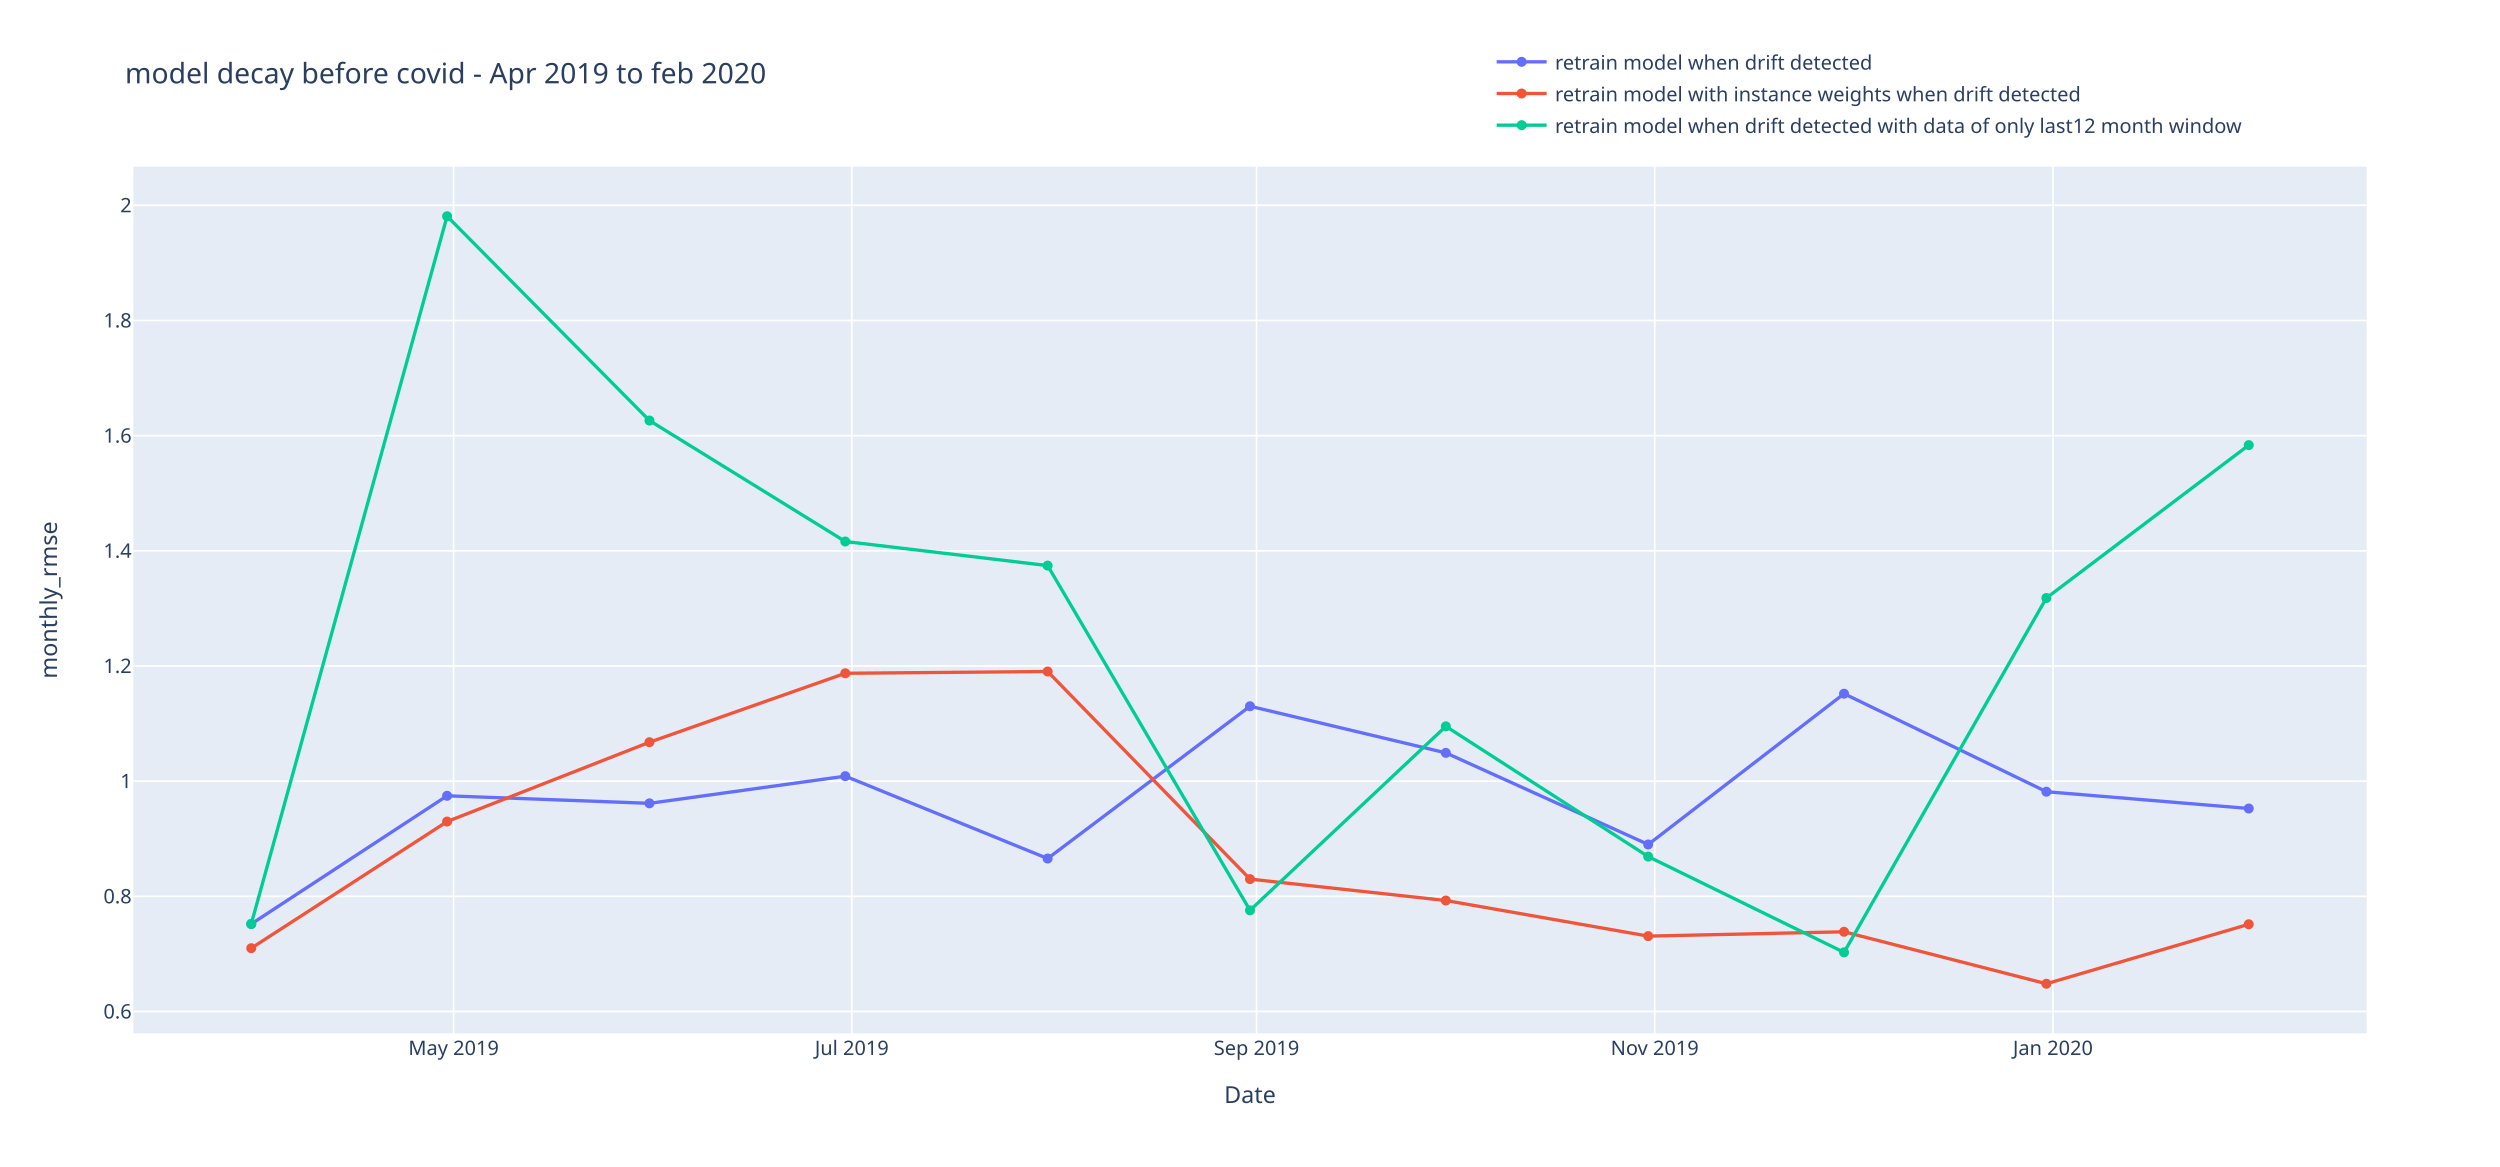
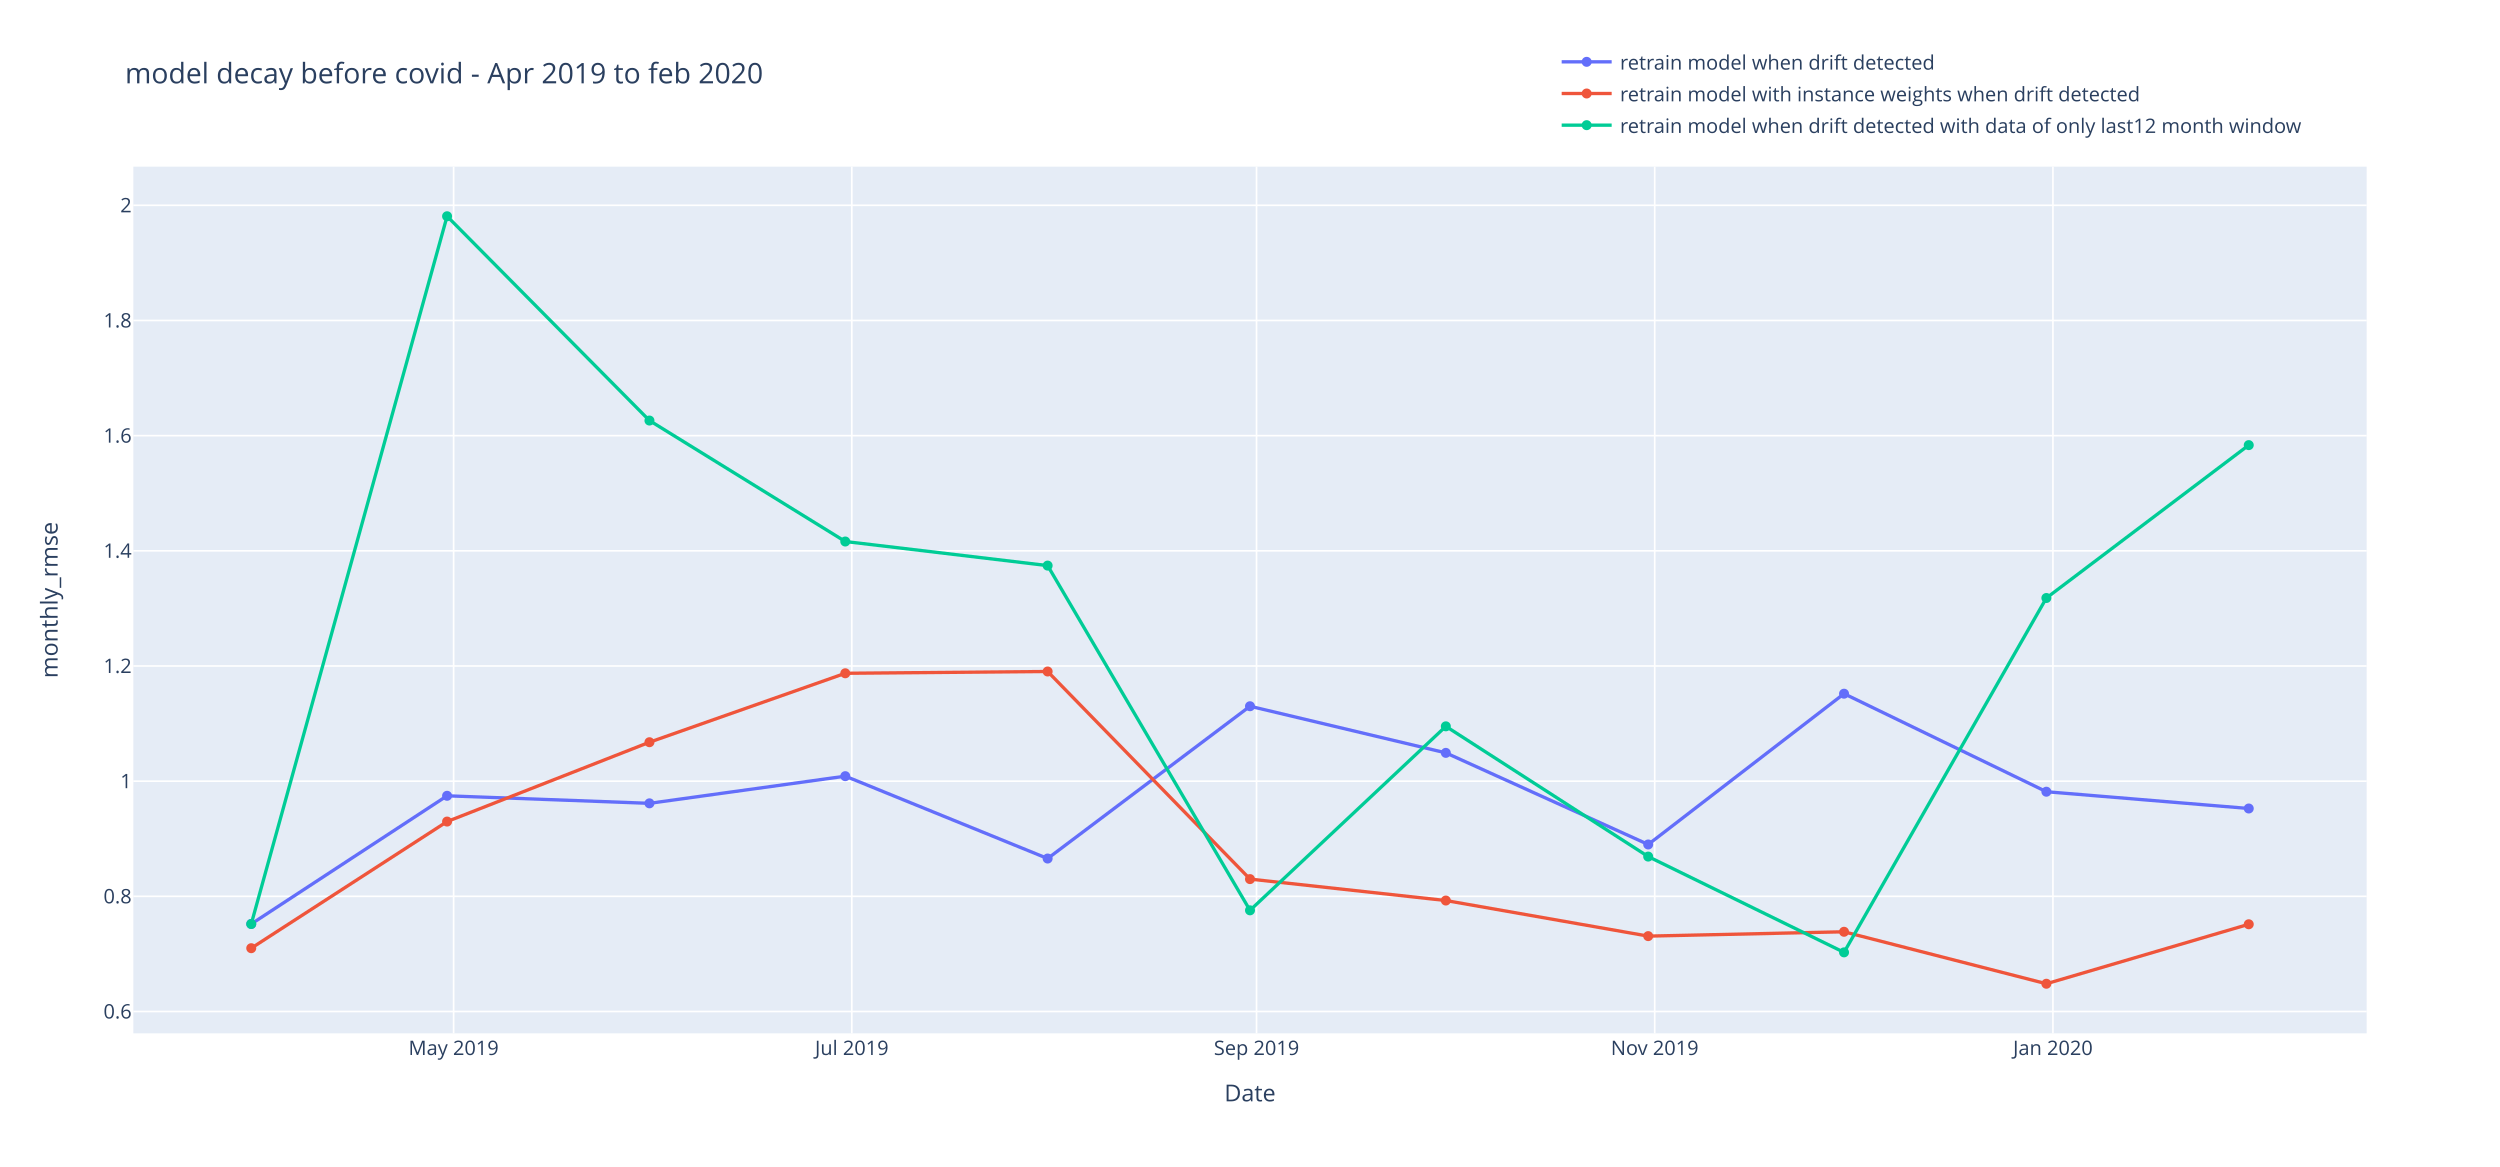
<svg xmlns="http://www.w3.org/2000/svg" class="main-svg" width="1500" height="700" style="" viewBox="0 0 1500 700">
  <rect x="0" y="0" width="1500" height="700" style="fill: rgb(255, 255, 255); fill-opacity: 1;" />
-   <defs id="defs-295978">
+   <defs id="defs-b32b42">
    <g class="clips">
-       <clipPath id="clip295978xyplot" class="plotclip">
+       <clipPath id="clipb32b42xyplot" class="plotclip">
        <rect width="1340" height="520" />
      </clipPath>
-       <clipPath class="axesclip" id="clip295978x">
+       <clipPath class="axesclip" id="clipb32b42x">
        <rect x="80" y="0" width="1340" height="700" />
      </clipPath>
-       <clipPath class="axesclip" id="clip295978y">
+       <clipPath class="axesclip" id="clipb32b42y">
        <rect x="0" y="100" width="1500" height="520" />
      </clipPath>
-       <clipPath class="axesclip" id="clip295978xy">
+       <clipPath class="axesclip" id="clipb32b42xy">
        <rect x="80" y="100" width="1340" height="520" />
      </clipPath>
    </g>
    <g class="gradients" />
    <g class="patterns" />
  </defs>
  <g class="bglayer">
    <rect class="bg" x="80" y="100" width="1340" height="520" style="fill: rgb(229, 236, 246); fill-opacity: 1; stroke-width: 0;" />
  </g>
  <g class="layer-below">
    <g class="imagelayer" />
    <g class="shapelayer" />
  </g>
  <g class="cartesianlayer">
    <g class="subplot xy">
      <g class="layer-subplot">
        <g class="shapelayer" />
        <g class="imagelayer" />
      </g>
      <g class="minor-gridlayer">
        <g class="x" />
        <g class="y" />
      </g>
      <g class="gridlayer">
        <g class="x">
          <path class="xgrid crisp" transform="translate(272.17,0)" d="M0,100v520" style="stroke: rgb(255, 255, 255); stroke-opacity: 1; stroke-width: 1px;" />
          <path class="xgrid crisp" transform="translate(511.08,0)" d="M0,100v520" style="stroke: rgb(255, 255, 255); stroke-opacity: 1; stroke-width: 1px;" />
          <path class="xgrid crisp" transform="translate(753.92,0)" d="M0,100v520" style="stroke: rgb(255, 255, 255); stroke-opacity: 1; stroke-width: 1px;" />
          <path class="xgrid crisp" transform="translate(992.83,0)" d="M0,100v520" style="stroke: rgb(255, 255, 255); stroke-opacity: 1; stroke-width: 1px;" />
          <path class="xgrid crisp" transform="translate(1231.75,0)" d="M0,100v520" style="stroke: rgb(255, 255, 255); stroke-opacity: 1; stroke-width: 1px;" />
        </g>
        <g class="y">
          <path class="ygrid crisp" transform="translate(0,606.9)" d="M80,0h1340" style="stroke: rgb(255, 255, 255); stroke-opacity: 1; stroke-width: 1px;" />
          <path class="ygrid crisp" transform="translate(0,537.8)" d="M80,0h1340" style="stroke: rgb(255, 255, 255); stroke-opacity: 1; stroke-width: 1px;" />
          <path class="ygrid crisp" transform="translate(0,468.7)" d="M80,0h1340" style="stroke: rgb(255, 255, 255); stroke-opacity: 1; stroke-width: 1px;" />
          <path class="ygrid crisp" transform="translate(0,399.59)" d="M80,0h1340" style="stroke: rgb(255, 255, 255); stroke-opacity: 1; stroke-width: 1px;" />
          <path class="ygrid crisp" transform="translate(0,330.49)" d="M80,0h1340" style="stroke: rgb(255, 255, 255); stroke-opacity: 1; stroke-width: 1px;" />
          <path class="ygrid crisp" transform="translate(0,261.39)" d="M80,0h1340" style="stroke: rgb(255, 255, 255); stroke-opacity: 1; stroke-width: 1px;" />
          <path class="ygrid crisp" transform="translate(0,192.29)" d="M80,0h1340" style="stroke: rgb(255, 255, 255); stroke-opacity: 1; stroke-width: 1px;" />
          <path class="ygrid crisp" transform="translate(0,123.18)" d="M80,0h1340" style="stroke: rgb(255, 255, 255); stroke-opacity: 1; stroke-width: 1px;" />
        </g>
      </g>
      <g class="zerolinelayer" />
      <path class="xlines-below" />
      <path class="ylines-below" />
      <g class="overlines-below" />
      <g class="xaxislayer-below" />
      <g class="yaxislayer-below" />
      <g class="overaxes-below" />
-       <g class="plot" transform="translate(80,100)" clip-path="url(#clip295978xyplot)">
+       <g class="plot" transform="translate(80,100)" clip-path="url(#clipb32b42xyplot)">
        <g class="scatterlayer mlayer">
-           <g class="trace scatter trace055a73" style="stroke-miterlimit: 2; opacity: 1;">
+           <g class="trace scatter trace69934e" style="stroke-miterlimit: 2; opacity: 1;">
            <g class="fills" />
            <g class="errorbars" />
            <g class="lines">
              <path class="js-line" d="M70.75,454.39L188.25,377.48L309.67,382L427.17,365.7L548.58,415.12L670,323.74L787.5,351.72L908.92,406.69L1026.42,316.22L1147.83,375.03L1269.25,385.1" style="vector-effect: non-scaling-stroke; fill: none; stroke: rgb(99, 110, 250); stroke-opacity: 1; stroke-width: 2px; opacity: 1;" />
            </g>
            <g class="points">
              <path class="point" transform="translate(70.75,454.39)" d="M3,0A3,3 0 1,1 0,-3A3,3 0 0,1 3,0Z" style="opacity: 1; stroke-width: 0px; fill: rgb(99, 110, 250); fill-opacity: 1;" />
              <path class="point" transform="translate(188.25,377.48)" d="M3,0A3,3 0 1,1 0,-3A3,3 0 0,1 3,0Z" style="opacity: 1; stroke-width: 0px; fill: rgb(99, 110, 250); fill-opacity: 1;" />
              <path class="point" transform="translate(309.67,382)" d="M3,0A3,3 0 1,1 0,-3A3,3 0 0,1 3,0Z" style="opacity: 1; stroke-width: 0px; fill: rgb(99, 110, 250); fill-opacity: 1;" />
              <path class="point" transform="translate(427.17,365.7)" d="M3,0A3,3 0 1,1 0,-3A3,3 0 0,1 3,0Z" style="opacity: 1; stroke-width: 0px; fill: rgb(99, 110, 250); fill-opacity: 1;" />
              <path class="point" transform="translate(548.58,415.12)" d="M3,0A3,3 0 1,1 0,-3A3,3 0 0,1 3,0Z" style="opacity: 1; stroke-width: 0px; fill: rgb(99, 110, 250); fill-opacity: 1;" />
              <path class="point" transform="translate(670,323.74)" d="M3,0A3,3 0 1,1 0,-3A3,3 0 0,1 3,0Z" style="opacity: 1; stroke-width: 0px; fill: rgb(99, 110, 250); fill-opacity: 1;" />
              <path class="point" transform="translate(787.5,351.72)" d="M3,0A3,3 0 1,1 0,-3A3,3 0 0,1 3,0Z" style="opacity: 1; stroke-width: 0px; fill: rgb(99, 110, 250); fill-opacity: 1;" />
              <path class="point" transform="translate(908.92,406.69)" d="M3,0A3,3 0 1,1 0,-3A3,3 0 0,1 3,0Z" style="opacity: 1; stroke-width: 0px; fill: rgb(99, 110, 250); fill-opacity: 1;" />
              <path class="point" transform="translate(1026.42,316.22)" d="M3,0A3,3 0 1,1 0,-3A3,3 0 0,1 3,0Z" style="opacity: 1; stroke-width: 0px; fill: rgb(99, 110, 250); fill-opacity: 1;" />
              <path class="point" transform="translate(1147.83,375.03)" d="M3,0A3,3 0 1,1 0,-3A3,3 0 0,1 3,0Z" style="opacity: 1; stroke-width: 0px; fill: rgb(99, 110, 250); fill-opacity: 1;" />
              <path class="point" transform="translate(1269.25,385.1)" d="M3,0A3,3 0 1,1 0,-3A3,3 0 0,1 3,0Z" style="opacity: 1; stroke-width: 0px; fill: rgb(99, 110, 250); fill-opacity: 1;" />
            </g>
            <g class="text" />
          </g>
-           <g class="trace scatter tracef00c0f" style="stroke-miterlimit: 2; opacity: 1;">
+           <g class="trace scatter trace2eb816" style="stroke-miterlimit: 2; opacity: 1;">
            <g class="fills" />
            <g class="errorbars" />
            <g class="lines">
              <path class="js-line" d="M70.75,468.92L188.25,392.94L309.67,345.33L427.17,303.97L548.58,302.9L670,427.46L787.5,440.32L908.92,461.67L1026.42,459.07L1147.83,490.25L1269.25,454.56" style="vector-effect: non-scaling-stroke; fill: none; stroke: rgb(239, 85, 59); stroke-opacity: 1; stroke-width: 2px; opacity: 1;" />
            </g>
            <g class="points">
              <path class="point" transform="translate(70.75,468.92)" d="M3,0A3,3 0 1,1 0,-3A3,3 0 0,1 3,0Z" style="opacity: 1; stroke-width: 0px; fill: rgb(239, 85, 59); fill-opacity: 1;" />
              <path class="point" transform="translate(188.25,392.94)" d="M3,0A3,3 0 1,1 0,-3A3,3 0 0,1 3,0Z" style="opacity: 1; stroke-width: 0px; fill: rgb(239, 85, 59); fill-opacity: 1;" />
              <path class="point" transform="translate(309.67,345.33)" d="M3,0A3,3 0 1,1 0,-3A3,3 0 0,1 3,0Z" style="opacity: 1; stroke-width: 0px; fill: rgb(239, 85, 59); fill-opacity: 1;" />
              <path class="point" transform="translate(427.17,303.97)" d="M3,0A3,3 0 1,1 0,-3A3,3 0 0,1 3,0Z" style="opacity: 1; stroke-width: 0px; fill: rgb(239, 85, 59); fill-opacity: 1;" />
              <path class="point" transform="translate(548.58,302.9)" d="M3,0A3,3 0 1,1 0,-3A3,3 0 0,1 3,0Z" style="opacity: 1; stroke-width: 0px; fill: rgb(239, 85, 59); fill-opacity: 1;" />
              <path class="point" transform="translate(670,427.46)" d="M3,0A3,3 0 1,1 0,-3A3,3 0 0,1 3,0Z" style="opacity: 1; stroke-width: 0px; fill: rgb(239, 85, 59); fill-opacity: 1;" />
              <path class="point" transform="translate(787.5,440.32)" d="M3,0A3,3 0 1,1 0,-3A3,3 0 0,1 3,0Z" style="opacity: 1; stroke-width: 0px; fill: rgb(239, 85, 59); fill-opacity: 1;" />
              <path class="point" transform="translate(908.92,461.67)" d="M3,0A3,3 0 1,1 0,-3A3,3 0 0,1 3,0Z" style="opacity: 1; stroke-width: 0px; fill: rgb(239, 85, 59); fill-opacity: 1;" />
              <path class="point" transform="translate(1026.42,459.07)" d="M3,0A3,3 0 1,1 0,-3A3,3 0 0,1 3,0Z" style="opacity: 1; stroke-width: 0px; fill: rgb(239, 85, 59); fill-opacity: 1;" />
              <path class="point" transform="translate(1147.83,490.25)" d="M3,0A3,3 0 1,1 0,-3A3,3 0 0,1 3,0Z" style="opacity: 1; stroke-width: 0px; fill: rgb(239, 85, 59); fill-opacity: 1;" />
              <path class="point" transform="translate(1269.25,454.56)" d="M3,0A3,3 0 1,1 0,-3A3,3 0 0,1 3,0Z" style="opacity: 1; stroke-width: 0px; fill: rgb(239, 85, 59); fill-opacity: 1;" />
            </g>
            <g class="text" />
          </g>
-           <g class="trace scatter trace70e92c" style="stroke-miterlimit: 2; opacity: 1;">
+           <g class="trace scatter tracef60ef8" style="stroke-miterlimit: 2; opacity: 1;">
            <g class="fills" />
            <g class="errorbars" />
            <g class="lines">
              <path class="js-line" d="M70.75,454.39L188.25,29.75L309.67,152.33L427.17,224.91L548.58,239.36L670,446.2L787.5,335.8L908.92,413.95L1026.42,471.42L1147.83,258.8L1269.25,167.07" style="vector-effect: non-scaling-stroke; fill: none; stroke: rgb(0, 204, 150); stroke-opacity: 1; stroke-width: 2px; opacity: 1;" />
            </g>
            <g class="points">
              <path class="point" transform="translate(70.75,454.39)" d="M3,0A3,3 0 1,1 0,-3A3,3 0 0,1 3,0Z" style="opacity: 1; stroke-width: 0px; fill: rgb(0, 204, 150); fill-opacity: 1;" />
              <path class="point" transform="translate(188.25,29.75)" d="M3,0A3,3 0 1,1 0,-3A3,3 0 0,1 3,0Z" style="opacity: 1; stroke-width: 0px; fill: rgb(0, 204, 150); fill-opacity: 1;" />
              <path class="point" transform="translate(309.67,152.33)" d="M3,0A3,3 0 1,1 0,-3A3,3 0 0,1 3,0Z" style="opacity: 1; stroke-width: 0px; fill: rgb(0, 204, 150); fill-opacity: 1;" />
              <path class="point" transform="translate(427.17,224.91)" d="M3,0A3,3 0 1,1 0,-3A3,3 0 0,1 3,0Z" style="opacity: 1; stroke-width: 0px; fill: rgb(0, 204, 150); fill-opacity: 1;" />
              <path class="point" transform="translate(548.58,239.36)" d="M3,0A3,3 0 1,1 0,-3A3,3 0 0,1 3,0Z" style="opacity: 1; stroke-width: 0px; fill: rgb(0, 204, 150); fill-opacity: 1;" />
              <path class="point" transform="translate(670,446.2)" d="M3,0A3,3 0 1,1 0,-3A3,3 0 0,1 3,0Z" style="opacity: 1; stroke-width: 0px; fill: rgb(0, 204, 150); fill-opacity: 1;" />
              <path class="point" transform="translate(787.5,335.8)" d="M3,0A3,3 0 1,1 0,-3A3,3 0 0,1 3,0Z" style="opacity: 1; stroke-width: 0px; fill: rgb(0, 204, 150); fill-opacity: 1;" />
              <path class="point" transform="translate(908.92,413.95)" d="M3,0A3,3 0 1,1 0,-3A3,3 0 0,1 3,0Z" style="opacity: 1; stroke-width: 0px; fill: rgb(0, 204, 150); fill-opacity: 1;" />
              <path class="point" transform="translate(1026.42,471.42)" d="M3,0A3,3 0 1,1 0,-3A3,3 0 0,1 3,0Z" style="opacity: 1; stroke-width: 0px; fill: rgb(0, 204, 150); fill-opacity: 1;" />
              <path class="point" transform="translate(1147.83,258.8)" d="M3,0A3,3 0 1,1 0,-3A3,3 0 0,1 3,0Z" style="opacity: 1; stroke-width: 0px; fill: rgb(0, 204, 150); fill-opacity: 1;" />
              <path class="point" transform="translate(1269.25,167.07)" d="M3,0A3,3 0 1,1 0,-3A3,3 0 0,1 3,0Z" style="opacity: 1; stroke-width: 0px; fill: rgb(0, 204, 150); fill-opacity: 1;" />
            </g>
            <g class="text" />
          </g>
        </g>
      </g>
      <g class="overplot" />
      <path class="xlines-above crisp" d="M0,0" style="fill: none;" />
      <path class="ylines-above crisp" d="M0,0" style="fill: none;" />
      <g class="overlines-above" />
      <g class="xaxislayer-above">
        <g class="xtick">
-           <text text-anchor="middle" x="0" y="633" transform="translate(272.17,0)" style="font-family: 'Arial Black'; font-size: 12px; fill: rgb(42, 63, 95); fill-opacity: 1; white-space: pre; opacity: 1;">May 2019</text>
-         </g>
-         <g class="xtick">
-           <text text-anchor="middle" x="0" y="633" style="font-family: 'Arial Black'; font-size: 12px; fill: rgb(42, 63, 95); fill-opacity: 1; white-space: pre; opacity: 1;" transform="translate(511.08,0)">Jul 2019</text>
-         </g>
-         <g class="xtick">
-           <text text-anchor="middle" x="0" y="633" style="font-family: 'Arial Black'; font-size: 12px; fill: rgb(42, 63, 95); fill-opacity: 1; white-space: pre; opacity: 1;" transform="translate(753.92,0)">Sep 2019</text>
-         </g>
-         <g class="xtick">
-           <text text-anchor="middle" x="0" y="633" style="font-family: 'Arial Black'; font-size: 12px; fill: rgb(42, 63, 95); fill-opacity: 1; white-space: pre; opacity: 1;" transform="translate(992.83,0)">Nov 2019</text>
-         </g>
-         <g class="xtick">
-           <text text-anchor="middle" x="0" y="633" style="font-family: 'Arial Black'; font-size: 12px; fill: rgb(42, 63, 95); fill-opacity: 1; white-space: pre; opacity: 1;" transform="translate(1231.75,0)">Jan 2020</text>
+           <text text-anchor="middle" x="0" y="633" transform="translate(272.17,0)" style="font-family: 'Open Sans', verdana, arial, sans-serif; font-size: 12px; fill: rgb(42, 63, 95); fill-opacity: 1; white-space: pre; opacity: 1;">May 2019</text>
+         </g>
+         <g class="xtick">
+           <text text-anchor="middle" x="0" y="633" style="font-family: 'Open Sans', verdana, arial, sans-serif; font-size: 12px; fill: rgb(42, 63, 95); fill-opacity: 1; white-space: pre; opacity: 1;" transform="translate(511.08,0)">Jul 2019</text>
+         </g>
+         <g class="xtick">
+           <text text-anchor="middle" x="0" y="633" style="font-family: 'Open Sans', verdana, arial, sans-serif; font-size: 12px; fill: rgb(42, 63, 95); fill-opacity: 1; white-space: pre; opacity: 1;" transform="translate(753.92,0)">Sep 2019</text>
+         </g>
+         <g class="xtick">
+           <text text-anchor="middle" x="0" y="633" style="font-family: 'Open Sans', verdana, arial, sans-serif; font-size: 12px; fill: rgb(42, 63, 95); fill-opacity: 1; white-space: pre; opacity: 1;" transform="translate(992.83,0)">Nov 2019</text>
+         </g>
+         <g class="xtick">
+           <text text-anchor="middle" x="0" y="633" style="font-family: 'Open Sans', verdana, arial, sans-serif; font-size: 12px; fill: rgb(42, 63, 95); fill-opacity: 1; white-space: pre; opacity: 1;" transform="translate(1231.75,0)">Jan 2020</text>
        </g>
      </g>
      <g class="yaxislayer-above">
        <g class="ytick">
-           <text text-anchor="end" x="79" y="4.2" transform="translate(0,606.9)" style="font-family: 'Arial Black'; font-size: 12px; fill: rgb(42, 63, 95); fill-opacity: 1; white-space: pre; opacity: 1;">0.6</text>
-         </g>
-         <g class="ytick">
-           <text text-anchor="end" x="79" y="4.2" style="font-family: 'Arial Black'; font-size: 12px; fill: rgb(42, 63, 95); fill-opacity: 1; white-space: pre; opacity: 1;" transform="translate(0,537.8)">0.8</text>
-         </g>
-         <g class="ytick">
-           <text text-anchor="end" x="79" y="4.2" style="font-family: 'Arial Black'; font-size: 12px; fill: rgb(42, 63, 95); fill-opacity: 1; white-space: pre; opacity: 1;" transform="translate(0,468.7)">1</text>
-         </g>
-         <g class="ytick">
-           <text text-anchor="end" x="79" y="4.2" style="font-family: 'Arial Black'; font-size: 12px; fill: rgb(42, 63, 95); fill-opacity: 1; white-space: pre; opacity: 1;" transform="translate(0,399.59)">1.2</text>
-         </g>
-         <g class="ytick">
-           <text text-anchor="end" x="79" y="4.2" style="font-family: 'Arial Black'; font-size: 12px; fill: rgb(42, 63, 95); fill-opacity: 1; white-space: pre; opacity: 1;" transform="translate(0,330.49)">1.4</text>
-         </g>
-         <g class="ytick">
-           <text text-anchor="end" x="79" y="4.2" style="font-family: 'Arial Black'; font-size: 12px; fill: rgb(42, 63, 95); fill-opacity: 1; white-space: pre; opacity: 1;" transform="translate(0,261.39)">1.6</text>
-         </g>
-         <g class="ytick">
-           <text text-anchor="end" x="79" y="4.2" style="font-family: 'Arial Black'; font-size: 12px; fill: rgb(42, 63, 95); fill-opacity: 1; white-space: pre; opacity: 1;" transform="translate(0,192.29)">1.8</text>
-         </g>
-         <g class="ytick">
-           <text text-anchor="end" x="79" y="4.2" style="font-family: 'Arial Black'; font-size: 12px; fill: rgb(42, 63, 95); fill-opacity: 1; white-space: pre; opacity: 1;" transform="translate(0,123.18)">2</text>
+           <text text-anchor="end" x="79" y="4.2" transform="translate(0,606.9)" style="font-family: 'Open Sans', verdana, arial, sans-serif; font-size: 12px; fill: rgb(42, 63, 95); fill-opacity: 1; white-space: pre; opacity: 1;">0.6</text>
+         </g>
+         <g class="ytick">
+           <text text-anchor="end" x="79" y="4.2" style="font-family: 'Open Sans', verdana, arial, sans-serif; font-size: 12px; fill: rgb(42, 63, 95); fill-opacity: 1; white-space: pre; opacity: 1;" transform="translate(0,537.8)">0.8</text>
+         </g>
+         <g class="ytick">
+           <text text-anchor="end" x="79" y="4.2" style="font-family: 'Open Sans', verdana, arial, sans-serif; font-size: 12px; fill: rgb(42, 63, 95); fill-opacity: 1; white-space: pre; opacity: 1;" transform="translate(0,468.7)">1</text>
+         </g>
+         <g class="ytick">
+           <text text-anchor="end" x="79" y="4.2" style="font-family: 'Open Sans', verdana, arial, sans-serif; font-size: 12px; fill: rgb(42, 63, 95); fill-opacity: 1; white-space: pre; opacity: 1;" transform="translate(0,399.59)">1.2</text>
+         </g>
+         <g class="ytick">
+           <text text-anchor="end" x="79" y="4.2" style="font-family: 'Open Sans', verdana, arial, sans-serif; font-size: 12px; fill: rgb(42, 63, 95); fill-opacity: 1; white-space: pre; opacity: 1;" transform="translate(0,330.49)">1.4</text>
+         </g>
+         <g class="ytick">
+           <text text-anchor="end" x="79" y="4.2" style="font-family: 'Open Sans', verdana, arial, sans-serif; font-size: 12px; fill: rgb(42, 63, 95); fill-opacity: 1; white-space: pre; opacity: 1;" transform="translate(0,261.39)">1.6</text>
+         </g>
+         <g class="ytick">
+           <text text-anchor="end" x="79" y="4.2" style="font-family: 'Open Sans', verdana, arial, sans-serif; font-size: 12px; fill: rgb(42, 63, 95); fill-opacity: 1; white-space: pre; opacity: 1;" transform="translate(0,192.29)">1.8</text>
+         </g>
+         <g class="ytick">
+           <text text-anchor="end" x="79" y="4.2" style="font-family: 'Open Sans', verdana, arial, sans-serif; font-size: 12px; fill: rgb(42, 63, 95); fill-opacity: 1; white-space: pre; opacity: 1;" transform="translate(0,123.18)">2</text>
        </g>
      </g>
      <g class="overaxes-above" />
    </g>
  </g>
  <g class="polarlayer" />
  <g class="smithlayer" />
  <g class="ternarylayer" />
  <g class="geolayer" />
  <g class="funnelarealayer" />
  <g class="pielayer" />
  <g class="iciclelayer" />
  <g class="treemaplayer" />
  <g class="sunburstlayer" />
  <g class="glimages" />
-   <defs id="topdefs-295978">
+   <defs id="topdefs-b32b42">
    <g class="clips" />
-     <clipPath id="legend295978">
-       <rect width="527" height="67" x="0" y="0" />
+     <clipPath id="legendb32b42">
+       <rect width="488" height="67" x="0" y="0" />
    </clipPath>
  </defs>
  <g class="layer-above">
    <g class="imagelayer" />
    <g class="shapelayer" />
  </g>
  <g class="infolayer">
-     <g class="legend" pointer-events="all" transform="translate(893,22.6)">
-       <rect class="bg" shape-rendering="crispEdges" width="527" height="67" x="0" y="0" style="stroke: rgb(68, 68, 68); stroke-opacity: 1; fill: rgb(255, 255, 255); fill-opacity: 1; stroke-width: 0px;" />
-       <g class="scrollbox" transform="" clip-path="url(#legend295978)">
+     <g class="legend" pointer-events="all" transform="translate(932,22.6)">
+       <rect class="bg" shape-rendering="crispEdges" width="488" height="67" x="0" y="0" style="stroke: rgb(68, 68, 68); stroke-opacity: 1; fill: rgb(255, 255, 255); fill-opacity: 1; stroke-width: 0px;" />
+       <g class="scrollbox" transform="" clip-path="url(#legendb32b42)">
        <g class="groups">
          <g class="traces" transform="translate(0,14.5)" style="opacity: 1;">
-             <text class="legendtext" text-anchor="start" x="40" y="4.68" style="font-family: 'Arial Black'; font-size: 12px; fill: rgb(42, 63, 95); fill-opacity: 1; white-space: pre;">retrain model when drift detected</text>
+             <text class="legendtext" text-anchor="start" x="40" y="4.68" style="font-family: 'Open Sans', verdana, arial, sans-serif; font-size: 12px; fill: rgb(42, 63, 95); fill-opacity: 1; white-space: pre;">retrain model when drift detected</text>
            <g class="layers" style="opacity: 1;">
              <g class="legendfill" />
              <g class="legendlines">
                <path class="js-line" d="M5,0h30" style="fill: none; stroke: rgb(99, 110, 250); stroke-opacity: 1; stroke-width: 2px;" />
              </g>
              <g class="legendsymbols">
                <g class="legendpoints">
                  <path class="scatterpts" transform="translate(20,0)" d="M3,0A3,3 0 1,1 0,-3A3,3 0 0,1 3,0Z" style="opacity: 1; stroke-width: 0px; fill: rgb(99, 110, 250); fill-opacity: 1;" />
                </g>
              </g>
            </g>
-             <rect class="legendtoggle" x="0" y="-9.5" width="521.078" height="19" style="fill: rgb(0, 0, 0); fill-opacity: 0;" />
+             <rect class="legendtoggle" x="0" y="-9.5" width="482.297" height="19" style="fill: rgb(0, 0, 0); fill-opacity: 0;" />
          </g>
          <g class="traces" transform="translate(0,33.5)" style="opacity: 1;">
-             <text class="legendtext" text-anchor="start" x="40" y="4.68" style="font-family: 'Arial Black'; font-size: 12px; fill: rgb(42, 63, 95); fill-opacity: 1; white-space: pre;">retrain model with instance weights when drift detected</text>
+             <text class="legendtext" text-anchor="start" x="40" y="4.68" style="font-family: 'Open Sans', verdana, arial, sans-serif; font-size: 12px; fill: rgb(42, 63, 95); fill-opacity: 1; white-space: pre;">retrain model with instance weights when drift detected</text>
            <g class="layers" style="opacity: 1;">
              <g class="legendfill" />
              <g class="legendlines">
                <path class="js-line" d="M5,0h30" style="fill: none; stroke: rgb(239, 85, 59); stroke-opacity: 1; stroke-width: 2px;" />
              </g>
              <g class="legendsymbols">
                <g class="legendpoints">
                  <path class="scatterpts" transform="translate(20,0)" d="M3,0A3,3 0 1,1 0,-3A3,3 0 0,1 3,0Z" style="opacity: 1; stroke-width: 0px; fill: rgb(239, 85, 59); fill-opacity: 1;" />
                </g>
              </g>
            </g>
-             <rect class="legendtoggle" x="0" y="-9.5" width="521.078" height="19" style="fill: rgb(0, 0, 0); fill-opacity: 0;" />
+             <rect class="legendtoggle" x="0" y="-9.5" width="482.297" height="19" style="fill: rgb(0, 0, 0); fill-opacity: 0;" />
          </g>
          <g class="traces" transform="translate(0,52.5)" style="opacity: 1;">
-             <text class="legendtext" text-anchor="start" x="40" y="4.68" style="font-family: 'Arial Black'; font-size: 12px; fill: rgb(42, 63, 95); fill-opacity: 1; white-space: pre;">retrain model when drift detected with data of only last12 month window</text>
+             <text class="legendtext" text-anchor="start" x="40" y="4.68" style="font-family: 'Open Sans', verdana, arial, sans-serif; font-size: 12px; fill: rgb(42, 63, 95); fill-opacity: 1; white-space: pre;">retrain model when drift detected with data of only last12 month window</text>
            <g class="layers" style="opacity: 1;">
              <g class="legendfill" />
              <g class="legendlines">
                <path class="js-line" d="M5,0h30" style="fill: none; stroke: rgb(0, 204, 150); stroke-opacity: 1; stroke-width: 2px;" />
              </g>
              <g class="legendsymbols">
                <g class="legendpoints">
                  <path class="scatterpts" transform="translate(20,0)" d="M3,0A3,3 0 1,1 0,-3A3,3 0 0,1 3,0Z" style="opacity: 1; stroke-width: 0px; fill: rgb(0, 204, 150); fill-opacity: 1;" />
                </g>
              </g>
            </g>
-             <rect class="legendtoggle" x="0" y="-9.5" width="521.078" height="19" style="fill: rgb(0, 0, 0); fill-opacity: 0;" />
+             <rect class="legendtoggle" x="0" y="-9.5" width="482.297" height="19" style="fill: rgb(0, 0, 0); fill-opacity: 0;" />
          </g>
        </g>
      </g>
      <rect class="scrollbar" rx="20" ry="3" width="0" height="0" x="0" y="0" style="fill: rgb(128, 139, 164); fill-opacity: 1;" />
    </g>
    <g class="g-gtitle">
-       <text class="gtitle" x="75" y="50" text-anchor="start" dy="0em" style="font-family: 'Arial Black'; font-size: 17px; fill: rgb(42, 63, 95); opacity: 1; font-weight: normal; white-space: pre;">model decay before covid - Apr 2019 to feb 2020</text>
+       <text class="gtitle" x="75" y="50" text-anchor="start" dy="0em" style="font-family: 'Open Sans', verdana, arial, sans-serif; font-size: 17px; fill: rgb(42, 63, 95); opacity: 1; font-weight: normal; white-space: pre;">model decay before covid - Apr 2019 to feb 2020</text>
    </g>
    <g class="g-xtitle">
-       <text class="xtitle" x="750" y="661.8" text-anchor="middle" style="font-family: 'Arial Black'; font-size: 14px; fill: rgb(42, 63, 95); opacity: 1; font-weight: normal; white-space: pre;">Date</text>
+       <text class="xtitle" x="750" y="660.8" text-anchor="middle" style="font-family: 'Open Sans', verdana, arial, sans-serif; font-size: 14px; fill: rgb(42, 63, 95); opacity: 1; font-weight: normal; white-space: pre;">Date</text>
    </g>
    <g class="g-ytitle">
-       <text class="ytitle" transform="rotate(-90,34.18438,360)" x="34.184" y="360" text-anchor="middle" style="font-family: 'Arial Black'; font-size: 14px; fill: rgb(42, 63, 95); opacity: 1; font-weight: normal; white-space: pre;">monthly_rmse</text>
+       <text class="ytitle" transform="rotate(-90,34.575,360)" x="34.575" y="360" text-anchor="middle" style="font-family: 'Open Sans', verdana, arial, sans-serif; font-size: 14px; fill: rgb(42, 63, 95); opacity: 1; font-weight: normal; white-space: pre;">monthly_rmse</text>
    </g>
  </g>
</svg>
